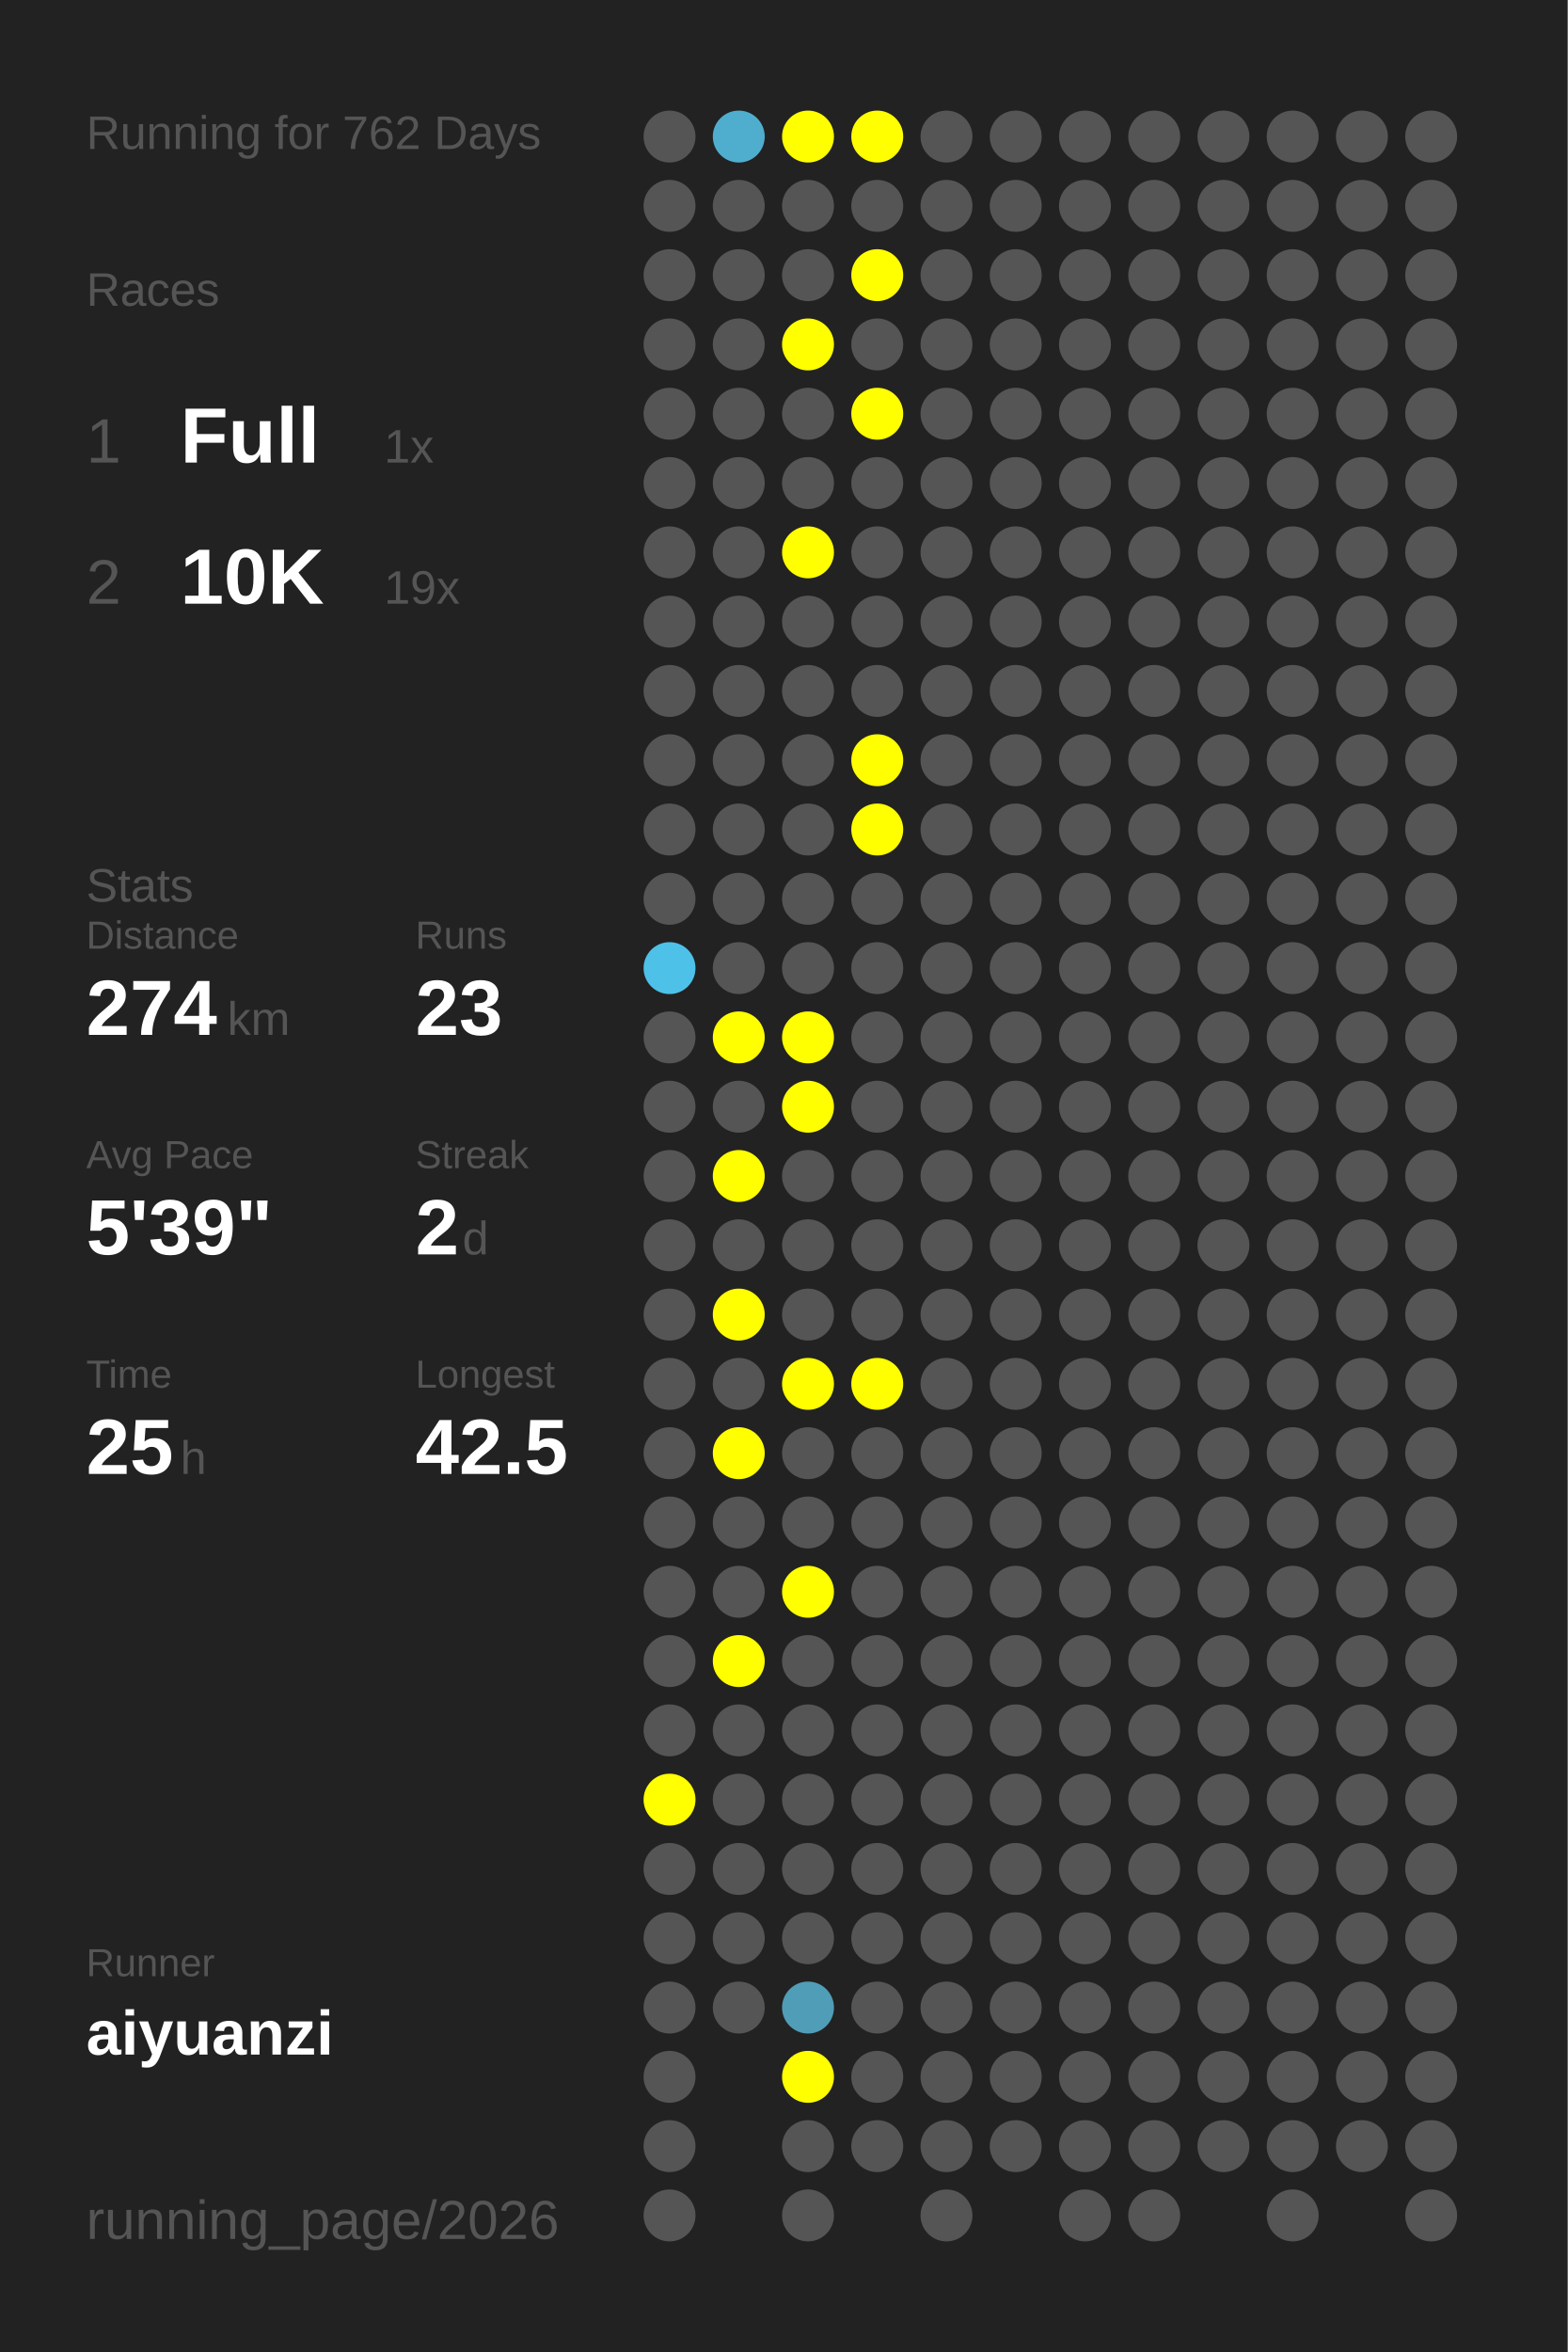
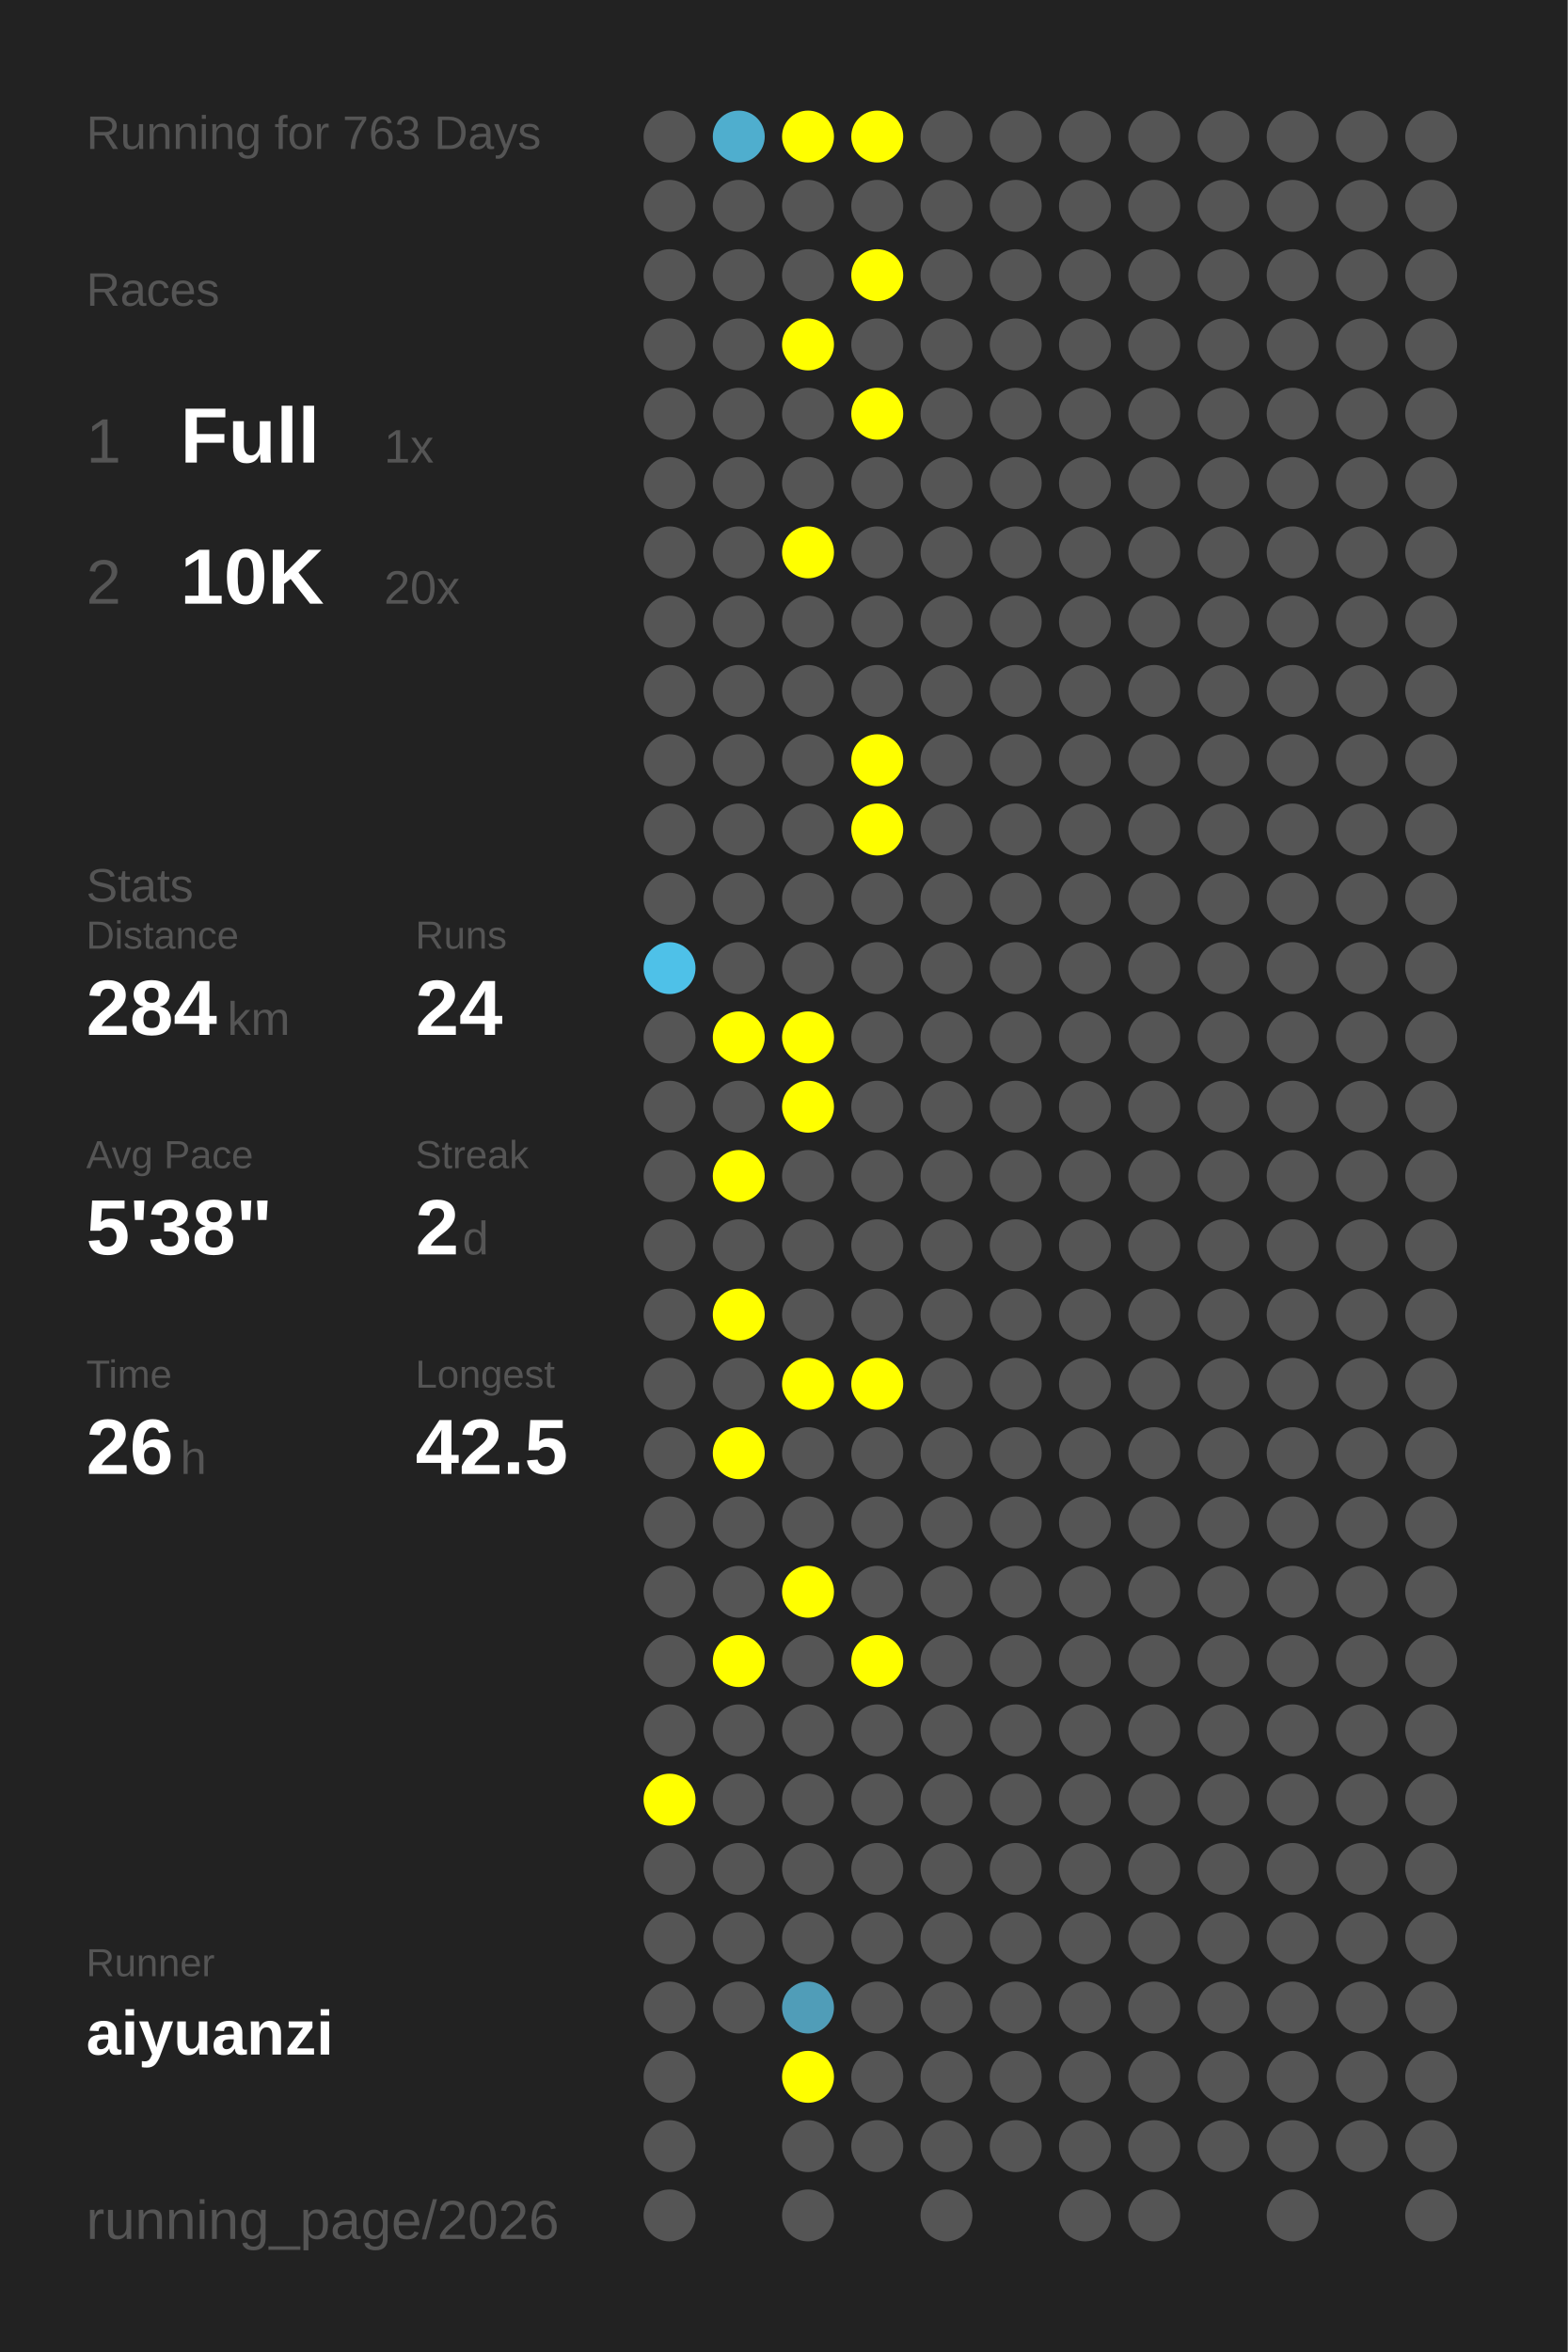
<svg xmlns="http://www.w3.org/2000/svg" baseProfile="full" height="300mm" version="1.1" viewBox="0,0,200,300" width="200mm">
  <defs />
  <rect fill="#222222" height="300" width="200" x="0" y="0" />
-   <text fill="#555555" style="font-size:6px; font-family:Arial;" x="11" y="19">Running for 762 Days</text>
+   <text fill="#555555" style="font-size:6px; font-family:Arial;" x="11" y="19">Running for 763 Days</text>
  <text fill="#555555" style="font-size:6px; font-family:Arial;" x="11" y="39">Races</text>
  <text fill="#555555" style="font-size:8px; font-family:Arial;" x="11" y="59">1</text>
  <text fill="#FFFFFF" style="font-size:10px; font-family:Arial; font-weight:bold;" x="23" y="59">Full</text>
  <text fill="#555555" style="font-size:6px; font-family:Arial;" x="49" y="59">1x</text>
  <text fill="#555555" style="font-size:8px; font-family:Arial;" x="11" y="77">2</text>
  <text fill="#FFFFFF" style="font-size:10px; font-family:Arial; font-weight:bold;" x="23" y="77">10K</text>
-   <text fill="#555555" style="font-size:6px; font-family:Arial;" x="49" y="77">19x</text>
+   <text fill="#555555" style="font-size:6px; font-family:Arial;" x="49" y="77">20x</text>
  <text fill="#555555" style="font-size:6px; font-family:Arial;" x="11" y="115">Stats</text>
  <text fill="#555555" style="font-size:5px; font-family:Arial;" x="11" y="121">Distance</text>
-   <text fill="#FFFFFF" style="font-size:10px; font-family:Arial; font-weight:bold;" x="11" y="132">274</text>
+   <text fill="#FFFFFF" style="font-size:10px; font-family:Arial; font-weight:bold;" x="11" y="132">284</text>
  <text fill="#555555" style="font-size:6px; font-family:Arial;" x="29" y="132">km</text>
  <text fill="#555555" style="font-size:5px; font-family:Arial;" x="53" y="121">Runs</text>
-   <text fill="#FFFFFF" style="font-size:10px; font-family:Arial; font-weight:bold;" x="53" y="132">23</text>
+   <text fill="#FFFFFF" style="font-size:10px; font-family:Arial; font-weight:bold;" x="53" y="132">24</text>
  <text fill="#555555" style="font-size:5px; font-family:Arial;" x="11" y="149">Avg Pace</text>
-   <text fill="#FFFFFF" style="font-size:10px; font-family:Arial; font-weight:bold;" x="11" y="160">5'39"</text>
+   <text fill="#FFFFFF" style="font-size:10px; font-family:Arial; font-weight:bold;" x="11" y="160">5'38"</text>
  <text fill="#555555" style="font-size:5px; font-family:Arial;" x="53" y="149">Streak</text>
  <text fill="#FFFFFF" style="font-size:10px; font-family:Arial; font-weight:bold;" x="53" y="160">2</text>
  <text fill="#555555" style="font-size:6px; font-family:Arial;" x="59" y="160">d</text>
  <text fill="#555555" style="font-size:5px; font-family:Arial;" x="11" y="177">Time</text>
-   <text fill="#FFFFFF" style="font-size:10px; font-family:Arial; font-weight:bold;" x="11" y="188">25</text>
+   <text fill="#FFFFFF" style="font-size:10px; font-family:Arial; font-weight:bold;" x="11" y="188">26</text>
  <text fill="#555555" style="font-size:6px; font-family:Arial;" x="23" y="188">h</text>
  <text fill="#555555" style="font-size:5px; font-family:Arial;" x="53" y="177">Longest</text>
  <text fill="#FFFFFF" style="font-size:10px; font-family:Arial; font-weight:bold;" x="53" y="188">42.5</text>
  <text fill="#555555" style="font-size:5px; font-family:Arial;" x="11" y="252.065">Runner</text>
  <text fill="#FFFFFF" style="font-size:8px; font-family:Arial; font-weight:bold;" x="11" y="262.065">aiyuanzi</text>
  <text fill="#555555" style="font-size:7px; font-family:Arial;" x="11" y="285.581">running_page/2026</text>
  <circle cx="85.417" cy="17.419" fill="#555555" r="3.312" />
  <circle cx="85.417" cy="26.258" fill="#555555" r="3.312" />
  <circle cx="85.417" cy="35.097" fill="#555555" r="3.312" />
  <circle cx="85.417" cy="43.935" fill="#555555" r="3.312" />
  <circle cx="85.417" cy="52.774" fill="#555555" r="3.312" />
  <circle cx="85.417" cy="61.613" fill="#555555" r="3.312" />
  <circle cx="85.417" cy="70.452" fill="#555555" r="3.312" />
  <circle cx="85.417" cy="79.29" fill="#555555" r="3.312" />
  <circle cx="85.417" cy="88.129" fill="#555555" r="3.312" />
  <circle cx="85.417" cy="96.968" fill="#555555" r="3.312" />
  <circle cx="85.417" cy="105.806" fill="#555555" r="3.312" />
  <circle cx="85.417" cy="114.645" fill="#555555" r="3.312" />
  <circle cx="85.417" cy="123.484" fill="#4ec1e8" r="3.312" />
  <circle cx="85.417" cy="132.323" fill="#555555" r="3.312" />
  <circle cx="85.417" cy="141.161" fill="#555555" r="3.312" />
  <circle cx="85.417" cy="150" fill="#555555" r="3.312" />
  <circle cx="85.417" cy="158.839" fill="#555555" r="3.312" />
  <circle cx="85.417" cy="167.677" fill="#555555" r="3.312" />
  <circle cx="85.417" cy="176.516" fill="#555555" r="3.312" />
  <circle cx="85.417" cy="185.355" fill="#555555" r="3.312" />
  <circle cx="85.417" cy="194.194" fill="#555555" r="3.312" />
  <circle cx="85.417" cy="203.032" fill="#555555" r="3.312" />
  <circle cx="85.417" cy="211.871" fill="#555555" r="3.312" />
  <circle cx="85.417" cy="220.71" fill="#555555" r="3.312" />
  <circle cx="85.417" cy="229.548" fill="#FFFF00" r="3.312" />
  <circle cx="85.417" cy="238.387" fill="#555555" r="3.312" />
  <circle cx="85.417" cy="247.226" fill="#555555" r="3.312" />
  <circle cx="85.417" cy="256.065" fill="#555555" r="3.312" />
  <circle cx="85.417" cy="264.903" fill="#555555" r="3.312" />
  <circle cx="85.417" cy="273.742" fill="#555555" r="3.312" />
  <circle cx="85.417" cy="282.581" fill="#555555" r="3.312" />
  <circle cx="94.25" cy="17.419" fill="#4faece" r="3.312" />
  <circle cx="94.25" cy="26.258" fill="#555555" r="3.312" />
  <circle cx="94.25" cy="35.097" fill="#555555" r="3.312" />
  <circle cx="94.25" cy="43.935" fill="#555555" r="3.312" />
  <circle cx="94.25" cy="52.774" fill="#555555" r="3.312" />
  <circle cx="94.25" cy="61.613" fill="#555555" r="3.312" />
  <circle cx="94.25" cy="70.452" fill="#555555" r="3.312" />
  <circle cx="94.25" cy="79.29" fill="#555555" r="3.312" />
  <circle cx="94.25" cy="88.129" fill="#555555" r="3.312" />
  <circle cx="94.25" cy="96.968" fill="#555555" r="3.312" />
  <circle cx="94.25" cy="105.806" fill="#555555" r="3.312" />
  <circle cx="94.25" cy="114.645" fill="#555555" r="3.312" />
  <circle cx="94.25" cy="123.484" fill="#555555" r="3.312" />
  <circle cx="94.25" cy="132.323" fill="#FFFF00" r="3.312" />
  <circle cx="94.25" cy="141.161" fill="#555555" r="3.312" />
  <circle cx="94.25" cy="150" fill="#FFFF00" r="3.312" />
  <circle cx="94.25" cy="158.839" fill="#555555" r="3.312" />
  <circle cx="94.25" cy="167.677" fill="#FFFF00" r="3.312" />
  <circle cx="94.25" cy="176.516" fill="#555555" r="3.312" />
  <circle cx="94.25" cy="185.355" fill="#FFFF00" r="3.312" />
  <circle cx="94.25" cy="194.194" fill="#555555" r="3.312" />
  <circle cx="94.25" cy="203.032" fill="#555555" r="3.312" />
  <circle cx="94.25" cy="211.871" fill="#FFFF00" r="3.312" />
  <circle cx="94.25" cy="220.71" fill="#555555" r="3.312" />
  <circle cx="94.25" cy="229.548" fill="#555555" r="3.312" />
  <circle cx="94.25" cy="238.387" fill="#555555" r="3.312" />
  <circle cx="94.25" cy="247.226" fill="#555555" r="3.312" />
  <circle cx="94.25" cy="256.065" fill="#555555" r="3.312" />
  <circle cx="103.083" cy="17.419" fill="#FFFF00" r="3.312" />
  <circle cx="103.083" cy="26.258" fill="#555555" r="3.312" />
  <circle cx="103.083" cy="35.097" fill="#555555" r="3.312" />
  <circle cx="103.083" cy="43.935" fill="#FFFF00" r="3.312" />
  <circle cx="103.083" cy="52.774" fill="#555555" r="3.312" />
  <circle cx="103.083" cy="61.613" fill="#555555" r="3.312" />
  <circle cx="103.083" cy="70.452" fill="#FFFF00" r="3.312" />
  <circle cx="103.083" cy="79.29" fill="#555555" r="3.312" />
  <circle cx="103.083" cy="88.129" fill="#555555" r="3.312" />
  <circle cx="103.083" cy="96.968" fill="#555555" r="3.312" />
  <circle cx="103.083" cy="105.806" fill="#555555" r="3.312" />
  <circle cx="103.083" cy="114.645" fill="#555555" r="3.312" />
  <circle cx="103.083" cy="123.484" fill="#555555" r="3.312" />
  <circle cx="103.083" cy="132.323" fill="#FFFF00" r="3.312" />
  <circle cx="103.083" cy="141.161" fill="#FFFF00" r="3.312" />
  <circle cx="103.083" cy="150" fill="#555555" r="3.312" />
  <circle cx="103.083" cy="158.839" fill="#555555" r="3.312" />
  <circle cx="103.083" cy="167.677" fill="#555555" r="3.312" />
  <circle cx="103.083" cy="176.516" fill="#FFFF00" r="3.312" />
  <circle cx="103.083" cy="185.355" fill="#555555" r="3.312" />
  <circle cx="103.083" cy="194.194" fill="#555555" r="3.312" />
  <circle cx="103.083" cy="203.032" fill="#FFFF00" r="3.312" />
  <circle cx="103.083" cy="211.871" fill="#555555" r="3.312" />
  <circle cx="103.083" cy="220.71" fill="#555555" r="3.312" />
  <circle cx="103.083" cy="229.548" fill="#555555" r="3.312" />
  <circle cx="103.083" cy="238.387" fill="#555555" r="3.312" />
  <circle cx="103.083" cy="247.226" fill="#555555" r="3.312" />
  <circle cx="103.083" cy="256.065" fill="#509db8" r="3.312" />
  <circle cx="103.083" cy="264.903" fill="#FFFF00" r="3.312" />
  <circle cx="103.083" cy="273.742" fill="#555555" r="3.312" />
  <circle cx="103.083" cy="282.581" fill="#555555" r="3.312" />
  <circle cx="111.917" cy="17.419" fill="#FFFF00" r="3.312" />
  <circle cx="111.917" cy="26.258" fill="#555555" r="3.312" />
  <circle cx="111.917" cy="35.097" fill="#FFFF00" r="3.312" />
  <circle cx="111.917" cy="43.935" fill="#555555" r="3.312" />
  <circle cx="111.917" cy="52.774" fill="#FFFF00" r="3.312" />
  <circle cx="111.917" cy="61.613" fill="#555555" r="3.312" />
  <circle cx="111.917" cy="70.452" fill="#555555" r="3.312" />
  <circle cx="111.917" cy="79.29" fill="#555555" r="3.312" />
  <circle cx="111.917" cy="88.129" fill="#555555" r="3.312" />
  <circle cx="111.917" cy="96.968" fill="#FFFF00" r="3.312" />
  <circle cx="111.917" cy="105.806" fill="#FFFF00" r="3.312" />
  <circle cx="111.917" cy="114.645" fill="#555555" r="3.312" />
  <circle cx="111.917" cy="123.484" fill="#555555" r="3.312" />
  <circle cx="111.917" cy="132.323" fill="#555555" r="3.312" />
  <circle cx="111.917" cy="141.161" fill="#555555" r="3.312" />
  <circle cx="111.917" cy="150" fill="#555555" r="3.312" />
  <circle cx="111.917" cy="158.839" fill="#555555" r="3.312" />
  <circle cx="111.917" cy="167.677" fill="#555555" r="3.312" />
  <circle cx="111.917" cy="176.516" fill="#FFFF00" r="3.312" />
  <circle cx="111.917" cy="185.355" fill="#555555" r="3.312" />
  <circle cx="111.917" cy="194.194" fill="#555555" r="3.312" />
  <circle cx="111.917" cy="203.032" fill="#555555" r="3.312" />
-   <circle cx="111.917" cy="211.871" fill="#555555" r="3.312" />
+   <circle cx="111.917" cy="211.871" fill="#FFFF00" r="3.312" />
  <circle cx="111.917" cy="220.71" fill="#555555" r="3.312" />
  <circle cx="111.917" cy="229.548" fill="#555555" r="3.312" />
  <circle cx="111.917" cy="238.387" fill="#555555" r="3.312" />
  <circle cx="111.917" cy="247.226" fill="#555555" r="3.312" />
  <circle cx="111.917" cy="256.065" fill="#555555" r="3.312" />
  <circle cx="111.917" cy="264.903" fill="#555555" r="3.312" />
  <circle cx="111.917" cy="273.742" fill="#555555" r="3.312" />
  <circle cx="120.75" cy="17.419" fill="#555555" r="3.312" />
  <circle cx="120.75" cy="26.258" fill="#555555" r="3.312" />
  <circle cx="120.75" cy="35.097" fill="#555555" r="3.312" />
  <circle cx="120.75" cy="43.935" fill="#555555" r="3.312" />
  <circle cx="120.75" cy="52.774" fill="#555555" r="3.312" />
  <circle cx="120.75" cy="61.613" fill="#555555" r="3.312" />
  <circle cx="120.75" cy="70.452" fill="#555555" r="3.312" />
  <circle cx="120.75" cy="79.29" fill="#555555" r="3.312" />
  <circle cx="120.75" cy="88.129" fill="#555555" r="3.312" />
  <circle cx="120.75" cy="96.968" fill="#555555" r="3.312" />
  <circle cx="120.75" cy="105.806" fill="#555555" r="3.312" />
  <circle cx="120.75" cy="114.645" fill="#555555" r="3.312" />
  <circle cx="120.75" cy="123.484" fill="#555555" r="3.312" />
  <circle cx="120.75" cy="132.323" fill="#555555" r="3.312" />
  <circle cx="120.75" cy="141.161" fill="#555555" r="3.312" />
  <circle cx="120.75" cy="150" fill="#555555" r="3.312" />
  <circle cx="120.75" cy="158.839" fill="#555555" r="3.312" />
  <circle cx="120.75" cy="167.677" fill="#555555" r="3.312" />
  <circle cx="120.75" cy="176.516" fill="#555555" r="3.312" />
  <circle cx="120.75" cy="185.355" fill="#555555" r="3.312" />
  <circle cx="120.75" cy="194.194" fill="#555555" r="3.312" />
  <circle cx="120.75" cy="203.032" fill="#555555" r="3.312" />
  <circle cx="120.75" cy="211.871" fill="#555555" r="3.312" />
  <circle cx="120.75" cy="220.71" fill="#555555" r="3.312" />
  <circle cx="120.75" cy="229.548" fill="#555555" r="3.312" />
  <circle cx="120.75" cy="238.387" fill="#555555" r="3.312" />
  <circle cx="120.75" cy="247.226" fill="#555555" r="3.312" />
  <circle cx="120.75" cy="256.065" fill="#555555" r="3.312" />
  <circle cx="120.75" cy="264.903" fill="#555555" r="3.312" />
  <circle cx="120.75" cy="273.742" fill="#555555" r="3.312" />
  <circle cx="120.75" cy="282.581" fill="#555555" r="3.312" />
  <circle cx="129.583" cy="17.419" fill="#555555" r="3.312" />
  <circle cx="129.583" cy="26.258" fill="#555555" r="3.312" />
  <circle cx="129.583" cy="35.097" fill="#555555" r="3.312" />
  <circle cx="129.583" cy="43.935" fill="#555555" r="3.312" />
  <circle cx="129.583" cy="52.774" fill="#555555" r="3.312" />
  <circle cx="129.583" cy="61.613" fill="#555555" r="3.312" />
  <circle cx="129.583" cy="70.452" fill="#555555" r="3.312" />
  <circle cx="129.583" cy="79.29" fill="#555555" r="3.312" />
  <circle cx="129.583" cy="88.129" fill="#555555" r="3.312" />
  <circle cx="129.583" cy="96.968" fill="#555555" r="3.312" />
  <circle cx="129.583" cy="105.806" fill="#555555" r="3.312" />
  <circle cx="129.583" cy="114.645" fill="#555555" r="3.312" />
  <circle cx="129.583" cy="123.484" fill="#555555" r="3.312" />
  <circle cx="129.583" cy="132.323" fill="#555555" r="3.312" />
  <circle cx="129.583" cy="141.161" fill="#555555" r="3.312" />
  <circle cx="129.583" cy="150" fill="#555555" r="3.312" />
  <circle cx="129.583" cy="158.839" fill="#555555" r="3.312" />
  <circle cx="129.583" cy="167.677" fill="#555555" r="3.312" />
  <circle cx="129.583" cy="176.516" fill="#555555" r="3.312" />
  <circle cx="129.583" cy="185.355" fill="#555555" r="3.312" />
  <circle cx="129.583" cy="194.194" fill="#555555" r="3.312" />
  <circle cx="129.583" cy="203.032" fill="#555555" r="3.312" />
  <circle cx="129.583" cy="211.871" fill="#555555" r="3.312" />
  <circle cx="129.583" cy="220.71" fill="#555555" r="3.312" />
  <circle cx="129.583" cy="229.548" fill="#555555" r="3.312" />
  <circle cx="129.583" cy="238.387" fill="#555555" r="3.312" />
  <circle cx="129.583" cy="247.226" fill="#555555" r="3.312" />
  <circle cx="129.583" cy="256.065" fill="#555555" r="3.312" />
  <circle cx="129.583" cy="264.903" fill="#555555" r="3.312" />
  <circle cx="129.583" cy="273.742" fill="#555555" r="3.312" />
  <circle cx="138.417" cy="17.419" fill="#555555" r="3.312" />
  <circle cx="138.417" cy="26.258" fill="#555555" r="3.312" />
  <circle cx="138.417" cy="35.097" fill="#555555" r="3.312" />
  <circle cx="138.417" cy="43.935" fill="#555555" r="3.312" />
  <circle cx="138.417" cy="52.774" fill="#555555" r="3.312" />
  <circle cx="138.417" cy="61.613" fill="#555555" r="3.312" />
  <circle cx="138.417" cy="70.452" fill="#555555" r="3.312" />
  <circle cx="138.417" cy="79.29" fill="#555555" r="3.312" />
  <circle cx="138.417" cy="88.129" fill="#555555" r="3.312" />
  <circle cx="138.417" cy="96.968" fill="#555555" r="3.312" />
  <circle cx="138.417" cy="105.806" fill="#555555" r="3.312" />
  <circle cx="138.417" cy="114.645" fill="#555555" r="3.312" />
  <circle cx="138.417" cy="123.484" fill="#555555" r="3.312" />
  <circle cx="138.417" cy="132.323" fill="#555555" r="3.312" />
  <circle cx="138.417" cy="141.161" fill="#555555" r="3.312" />
  <circle cx="138.417" cy="150" fill="#555555" r="3.312" />
  <circle cx="138.417" cy="158.839" fill="#555555" r="3.312" />
  <circle cx="138.417" cy="167.677" fill="#555555" r="3.312" />
  <circle cx="138.417" cy="176.516" fill="#555555" r="3.312" />
  <circle cx="138.417" cy="185.355" fill="#555555" r="3.312" />
  <circle cx="138.417" cy="194.194" fill="#555555" r="3.312" />
  <circle cx="138.417" cy="203.032" fill="#555555" r="3.312" />
  <circle cx="138.417" cy="211.871" fill="#555555" r="3.312" />
  <circle cx="138.417" cy="220.71" fill="#555555" r="3.312" />
  <circle cx="138.417" cy="229.548" fill="#555555" r="3.312" />
  <circle cx="138.417" cy="238.387" fill="#555555" r="3.312" />
  <circle cx="138.417" cy="247.226" fill="#555555" r="3.312" />
  <circle cx="138.417" cy="256.065" fill="#555555" r="3.312" />
  <circle cx="138.417" cy="264.903" fill="#555555" r="3.312" />
  <circle cx="138.417" cy="273.742" fill="#555555" r="3.312" />
  <circle cx="138.417" cy="282.581" fill="#555555" r="3.312" />
  <circle cx="147.25" cy="17.419" fill="#555555" r="3.312" />
  <circle cx="147.25" cy="26.258" fill="#555555" r="3.312" />
  <circle cx="147.25" cy="35.097" fill="#555555" r="3.312" />
  <circle cx="147.25" cy="43.935" fill="#555555" r="3.312" />
  <circle cx="147.25" cy="52.774" fill="#555555" r="3.312" />
  <circle cx="147.25" cy="61.613" fill="#555555" r="3.312" />
  <circle cx="147.25" cy="70.452" fill="#555555" r="3.312" />
  <circle cx="147.25" cy="79.29" fill="#555555" r="3.312" />
  <circle cx="147.25" cy="88.129" fill="#555555" r="3.312" />
  <circle cx="147.25" cy="96.968" fill="#555555" r="3.312" />
  <circle cx="147.25" cy="105.806" fill="#555555" r="3.312" />
  <circle cx="147.25" cy="114.645" fill="#555555" r="3.312" />
  <circle cx="147.25" cy="123.484" fill="#555555" r="3.312" />
  <circle cx="147.25" cy="132.323" fill="#555555" r="3.312" />
  <circle cx="147.25" cy="141.161" fill="#555555" r="3.312" />
  <circle cx="147.25" cy="150" fill="#555555" r="3.312" />
  <circle cx="147.25" cy="158.839" fill="#555555" r="3.312" />
  <circle cx="147.25" cy="167.677" fill="#555555" r="3.312" />
  <circle cx="147.25" cy="176.516" fill="#555555" r="3.312" />
  <circle cx="147.25" cy="185.355" fill="#555555" r="3.312" />
  <circle cx="147.25" cy="194.194" fill="#555555" r="3.312" />
  <circle cx="147.25" cy="203.032" fill="#555555" r="3.312" />
  <circle cx="147.25" cy="211.871" fill="#555555" r="3.312" />
  <circle cx="147.25" cy="220.71" fill="#555555" r="3.312" />
  <circle cx="147.25" cy="229.548" fill="#555555" r="3.312" />
  <circle cx="147.25" cy="238.387" fill="#555555" r="3.312" />
  <circle cx="147.25" cy="247.226" fill="#555555" r="3.312" />
  <circle cx="147.25" cy="256.065" fill="#555555" r="3.312" />
  <circle cx="147.25" cy="264.903" fill="#555555" r="3.312" />
  <circle cx="147.25" cy="273.742" fill="#555555" r="3.312" />
  <circle cx="147.25" cy="282.581" fill="#555555" r="3.312" />
  <circle cx="156.083" cy="17.419" fill="#555555" r="3.312" />
  <circle cx="156.083" cy="26.258" fill="#555555" r="3.312" />
  <circle cx="156.083" cy="35.097" fill="#555555" r="3.312" />
  <circle cx="156.083" cy="43.935" fill="#555555" r="3.312" />
  <circle cx="156.083" cy="52.774" fill="#555555" r="3.312" />
  <circle cx="156.083" cy="61.613" fill="#555555" r="3.312" />
  <circle cx="156.083" cy="70.452" fill="#555555" r="3.312" />
  <circle cx="156.083" cy="79.29" fill="#555555" r="3.312" />
  <circle cx="156.083" cy="88.129" fill="#555555" r="3.312" />
  <circle cx="156.083" cy="96.968" fill="#555555" r="3.312" />
  <circle cx="156.083" cy="105.806" fill="#555555" r="3.312" />
  <circle cx="156.083" cy="114.645" fill="#555555" r="3.312" />
  <circle cx="156.083" cy="123.484" fill="#555555" r="3.312" />
  <circle cx="156.083" cy="132.323" fill="#555555" r="3.312" />
  <circle cx="156.083" cy="141.161" fill="#555555" r="3.312" />
  <circle cx="156.083" cy="150" fill="#555555" r="3.312" />
  <circle cx="156.083" cy="158.839" fill="#555555" r="3.312" />
  <circle cx="156.083" cy="167.677" fill="#555555" r="3.312" />
  <circle cx="156.083" cy="176.516" fill="#555555" r="3.312" />
  <circle cx="156.083" cy="185.355" fill="#555555" r="3.312" />
  <circle cx="156.083" cy="194.194" fill="#555555" r="3.312" />
  <circle cx="156.083" cy="203.032" fill="#555555" r="3.312" />
  <circle cx="156.083" cy="211.871" fill="#555555" r="3.312" />
  <circle cx="156.083" cy="220.71" fill="#555555" r="3.312" />
  <circle cx="156.083" cy="229.548" fill="#555555" r="3.312" />
  <circle cx="156.083" cy="238.387" fill="#555555" r="3.312" />
  <circle cx="156.083" cy="247.226" fill="#555555" r="3.312" />
  <circle cx="156.083" cy="256.065" fill="#555555" r="3.312" />
  <circle cx="156.083" cy="264.903" fill="#555555" r="3.312" />
  <circle cx="156.083" cy="273.742" fill="#555555" r="3.312" />
  <circle cx="164.917" cy="17.419" fill="#555555" r="3.312" />
  <circle cx="164.917" cy="26.258" fill="#555555" r="3.312" />
  <circle cx="164.917" cy="35.097" fill="#555555" r="3.312" />
  <circle cx="164.917" cy="43.935" fill="#555555" r="3.312" />
  <circle cx="164.917" cy="52.774" fill="#555555" r="3.312" />
  <circle cx="164.917" cy="61.613" fill="#555555" r="3.312" />
  <circle cx="164.917" cy="70.452" fill="#555555" r="3.312" />
  <circle cx="164.917" cy="79.29" fill="#555555" r="3.312" />
  <circle cx="164.917" cy="88.129" fill="#555555" r="3.312" />
  <circle cx="164.917" cy="96.968" fill="#555555" r="3.312" />
  <circle cx="164.917" cy="105.806" fill="#555555" r="3.312" />
  <circle cx="164.917" cy="114.645" fill="#555555" r="3.312" />
  <circle cx="164.917" cy="123.484" fill="#555555" r="3.312" />
  <circle cx="164.917" cy="132.323" fill="#555555" r="3.312" />
  <circle cx="164.917" cy="141.161" fill="#555555" r="3.312" />
  <circle cx="164.917" cy="150" fill="#555555" r="3.312" />
  <circle cx="164.917" cy="158.839" fill="#555555" r="3.312" />
  <circle cx="164.917" cy="167.677" fill="#555555" r="3.312" />
  <circle cx="164.917" cy="176.516" fill="#555555" r="3.312" />
  <circle cx="164.917" cy="185.355" fill="#555555" r="3.312" />
  <circle cx="164.917" cy="194.194" fill="#555555" r="3.312" />
  <circle cx="164.917" cy="203.032" fill="#555555" r="3.312" />
  <circle cx="164.917" cy="211.871" fill="#555555" r="3.312" />
  <circle cx="164.917" cy="220.71" fill="#555555" r="3.312" />
  <circle cx="164.917" cy="229.548" fill="#555555" r="3.312" />
  <circle cx="164.917" cy="238.387" fill="#555555" r="3.312" />
  <circle cx="164.917" cy="247.226" fill="#555555" r="3.312" />
  <circle cx="164.917" cy="256.065" fill="#555555" r="3.312" />
  <circle cx="164.917" cy="264.903" fill="#555555" r="3.312" />
  <circle cx="164.917" cy="273.742" fill="#555555" r="3.312" />
  <circle cx="164.917" cy="282.581" fill="#555555" r="3.312" />
  <circle cx="173.75" cy="17.419" fill="#555555" r="3.312" />
  <circle cx="173.75" cy="26.258" fill="#555555" r="3.312" />
  <circle cx="173.75" cy="35.097" fill="#555555" r="3.312" />
  <circle cx="173.75" cy="43.935" fill="#555555" r="3.312" />
  <circle cx="173.75" cy="52.774" fill="#555555" r="3.312" />
  <circle cx="173.75" cy="61.613" fill="#555555" r="3.312" />
  <circle cx="173.75" cy="70.452" fill="#555555" r="3.312" />
  <circle cx="173.75" cy="79.29" fill="#555555" r="3.312" />
  <circle cx="173.75" cy="88.129" fill="#555555" r="3.312" />
  <circle cx="173.75" cy="96.968" fill="#555555" r="3.312" />
  <circle cx="173.75" cy="105.806" fill="#555555" r="3.312" />
  <circle cx="173.75" cy="114.645" fill="#555555" r="3.312" />
  <circle cx="173.75" cy="123.484" fill="#555555" r="3.312" />
  <circle cx="173.75" cy="132.323" fill="#555555" r="3.312" />
  <circle cx="173.75" cy="141.161" fill="#555555" r="3.312" />
  <circle cx="173.75" cy="150" fill="#555555" r="3.312" />
  <circle cx="173.75" cy="158.839" fill="#555555" r="3.312" />
  <circle cx="173.75" cy="167.677" fill="#555555" r="3.312" />
  <circle cx="173.75" cy="176.516" fill="#555555" r="3.312" />
  <circle cx="173.75" cy="185.355" fill="#555555" r="3.312" />
  <circle cx="173.75" cy="194.194" fill="#555555" r="3.312" />
  <circle cx="173.75" cy="203.032" fill="#555555" r="3.312" />
  <circle cx="173.75" cy="211.871" fill="#555555" r="3.312" />
  <circle cx="173.75" cy="220.71" fill="#555555" r="3.312" />
  <circle cx="173.75" cy="229.548" fill="#555555" r="3.312" />
  <circle cx="173.75" cy="238.387" fill="#555555" r="3.312" />
  <circle cx="173.75" cy="247.226" fill="#555555" r="3.312" />
  <circle cx="173.75" cy="256.065" fill="#555555" r="3.312" />
  <circle cx="173.75" cy="264.903" fill="#555555" r="3.312" />
  <circle cx="173.75" cy="273.742" fill="#555555" r="3.312" />
  <circle cx="182.583" cy="17.419" fill="#555555" r="3.312" />
  <circle cx="182.583" cy="26.258" fill="#555555" r="3.312" />
  <circle cx="182.583" cy="35.097" fill="#555555" r="3.312" />
  <circle cx="182.583" cy="43.935" fill="#555555" r="3.312" />
  <circle cx="182.583" cy="52.774" fill="#555555" r="3.312" />
  <circle cx="182.583" cy="61.613" fill="#555555" r="3.312" />
  <circle cx="182.583" cy="70.452" fill="#555555" r="3.312" />
  <circle cx="182.583" cy="79.29" fill="#555555" r="3.312" />
  <circle cx="182.583" cy="88.129" fill="#555555" r="3.312" />
  <circle cx="182.583" cy="96.968" fill="#555555" r="3.312" />
  <circle cx="182.583" cy="105.806" fill="#555555" r="3.312" />
  <circle cx="182.583" cy="114.645" fill="#555555" r="3.312" />
  <circle cx="182.583" cy="123.484" fill="#555555" r="3.312" />
  <circle cx="182.583" cy="132.323" fill="#555555" r="3.312" />
  <circle cx="182.583" cy="141.161" fill="#555555" r="3.312" />
  <circle cx="182.583" cy="150" fill="#555555" r="3.312" />
  <circle cx="182.583" cy="158.839" fill="#555555" r="3.312" />
  <circle cx="182.583" cy="167.677" fill="#555555" r="3.312" />
  <circle cx="182.583" cy="176.516" fill="#555555" r="3.312" />
  <circle cx="182.583" cy="185.355" fill="#555555" r="3.312" />
  <circle cx="182.583" cy="194.194" fill="#555555" r="3.312" />
  <circle cx="182.583" cy="203.032" fill="#555555" r="3.312" />
  <circle cx="182.583" cy="211.871" fill="#555555" r="3.312" />
  <circle cx="182.583" cy="220.71" fill="#555555" r="3.312" />
  <circle cx="182.583" cy="229.548" fill="#555555" r="3.312" />
  <circle cx="182.583" cy="238.387" fill="#555555" r="3.312" />
  <circle cx="182.583" cy="247.226" fill="#555555" r="3.312" />
  <circle cx="182.583" cy="256.065" fill="#555555" r="3.312" />
  <circle cx="182.583" cy="264.903" fill="#555555" r="3.312" />
  <circle cx="182.583" cy="273.742" fill="#555555" r="3.312" />
  <circle cx="182.583" cy="282.581" fill="#555555" r="3.312" />
</svg>
